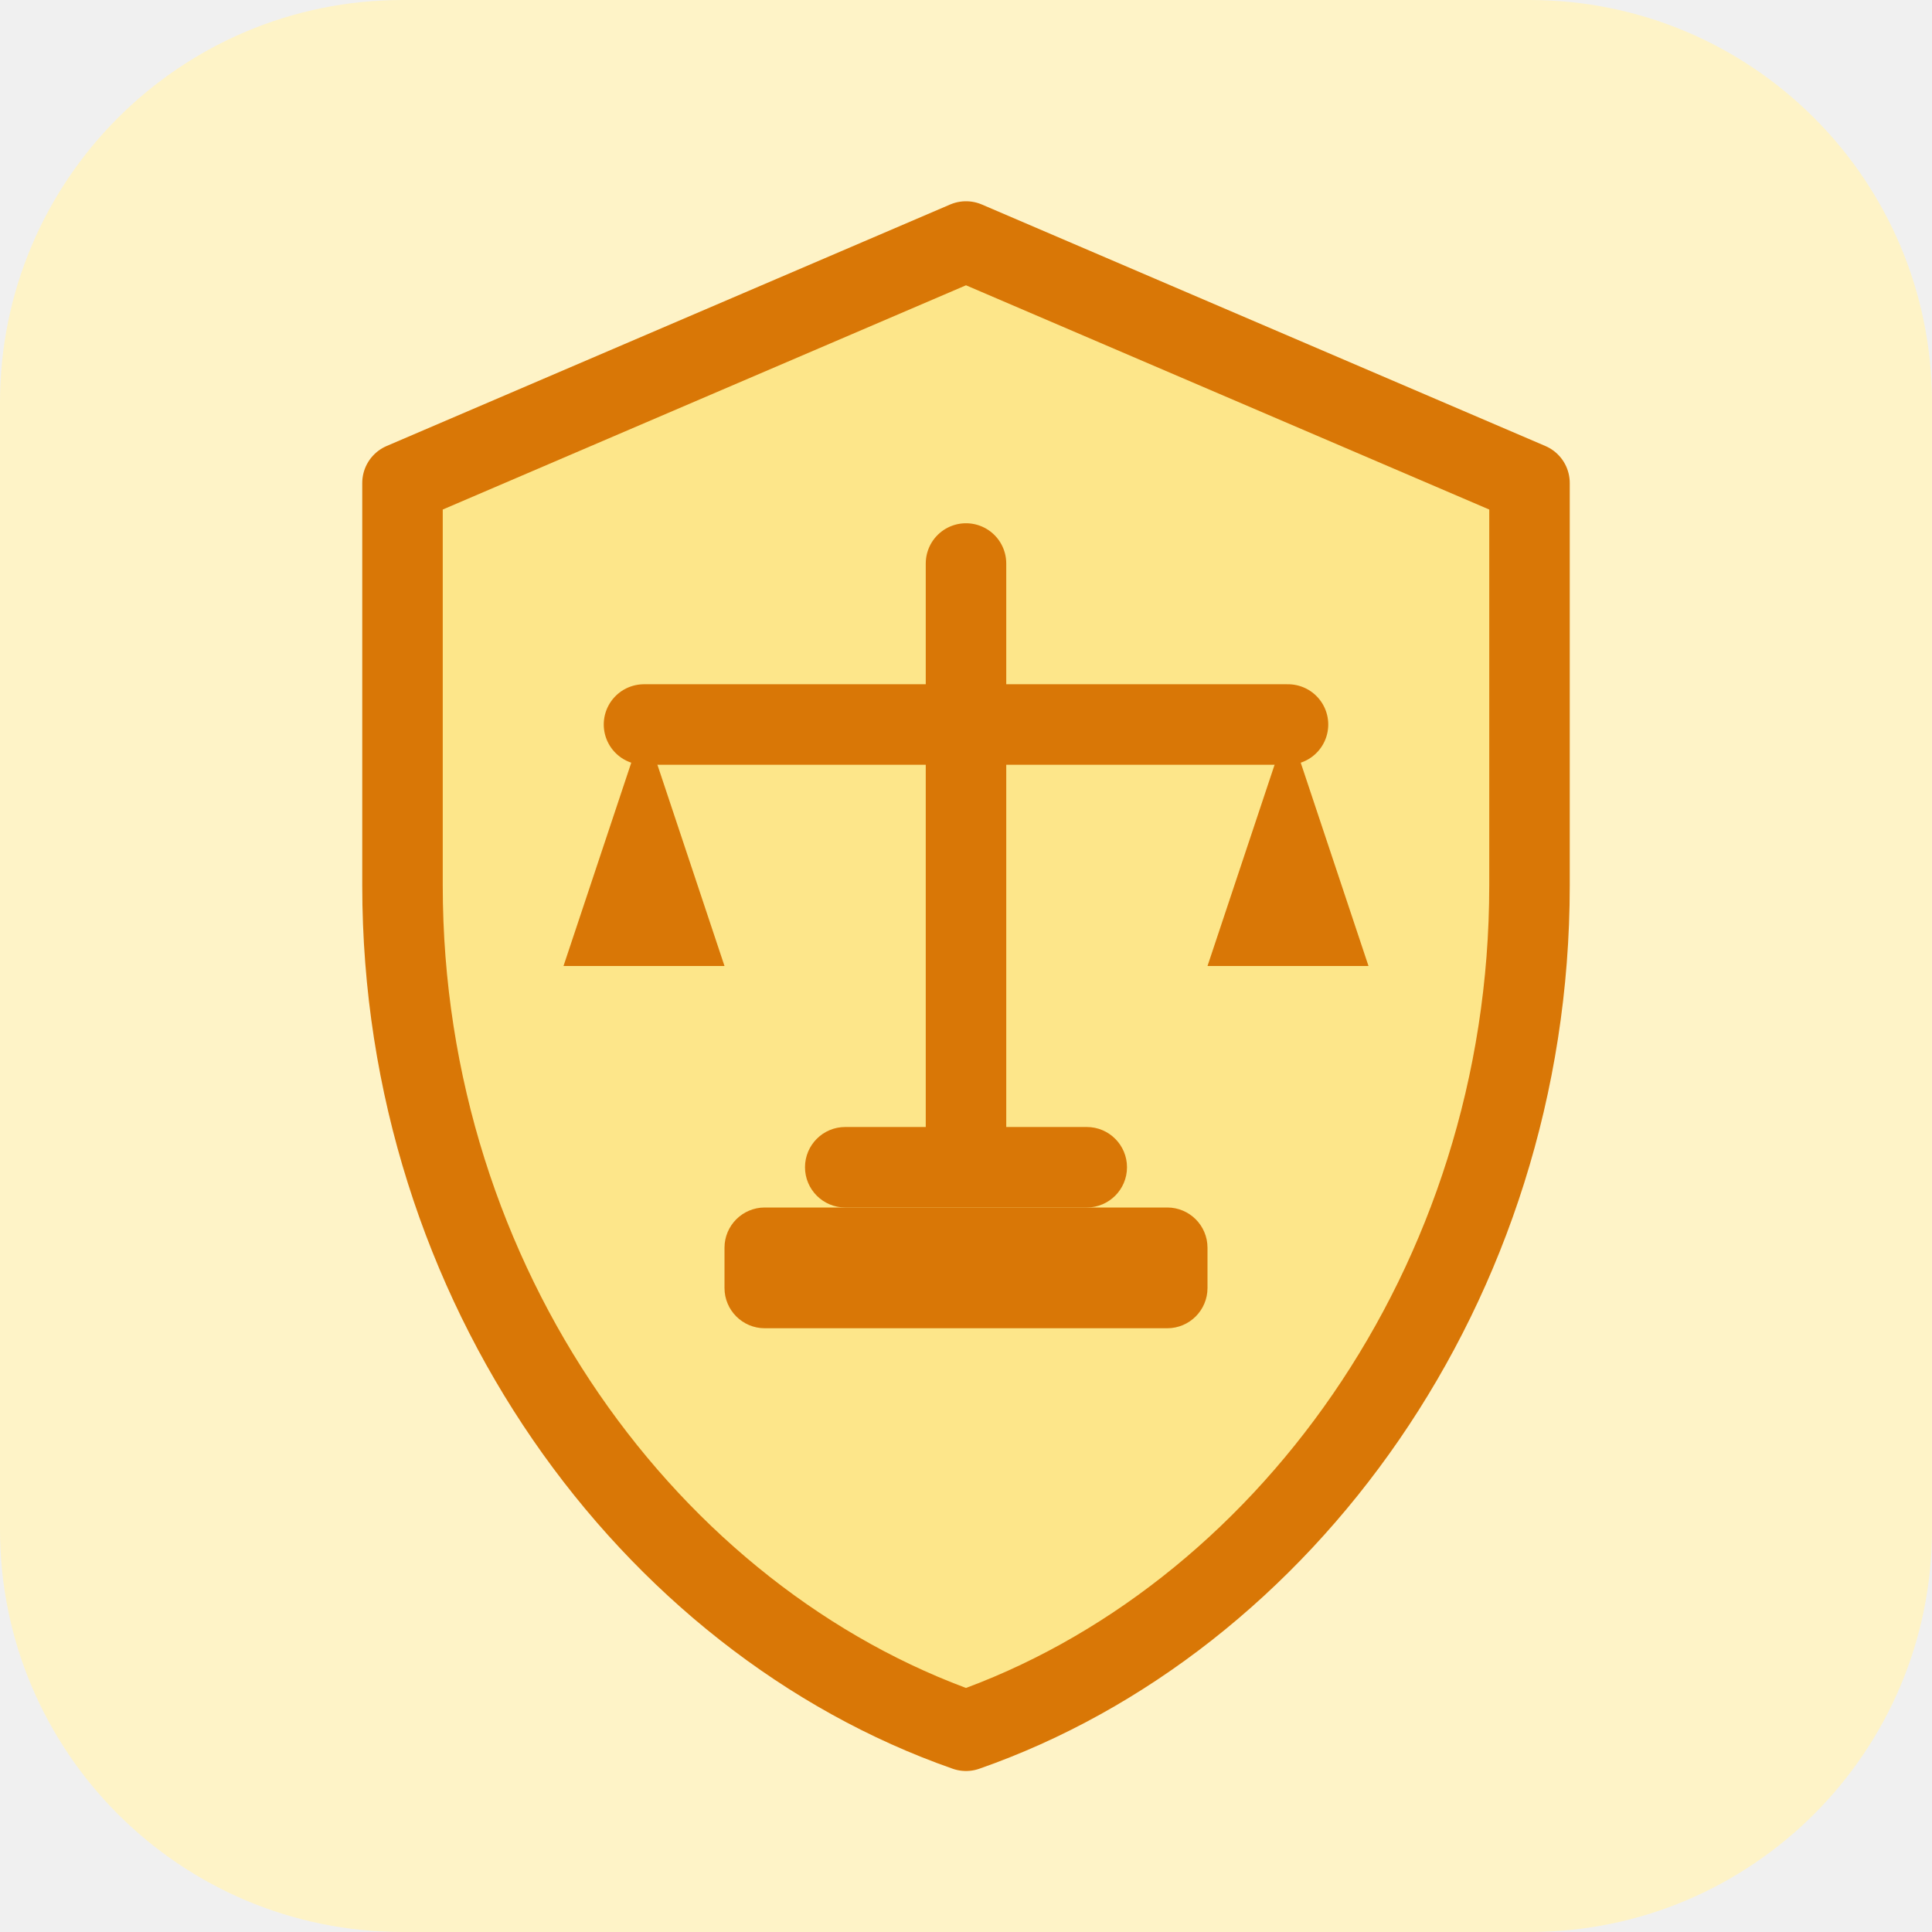
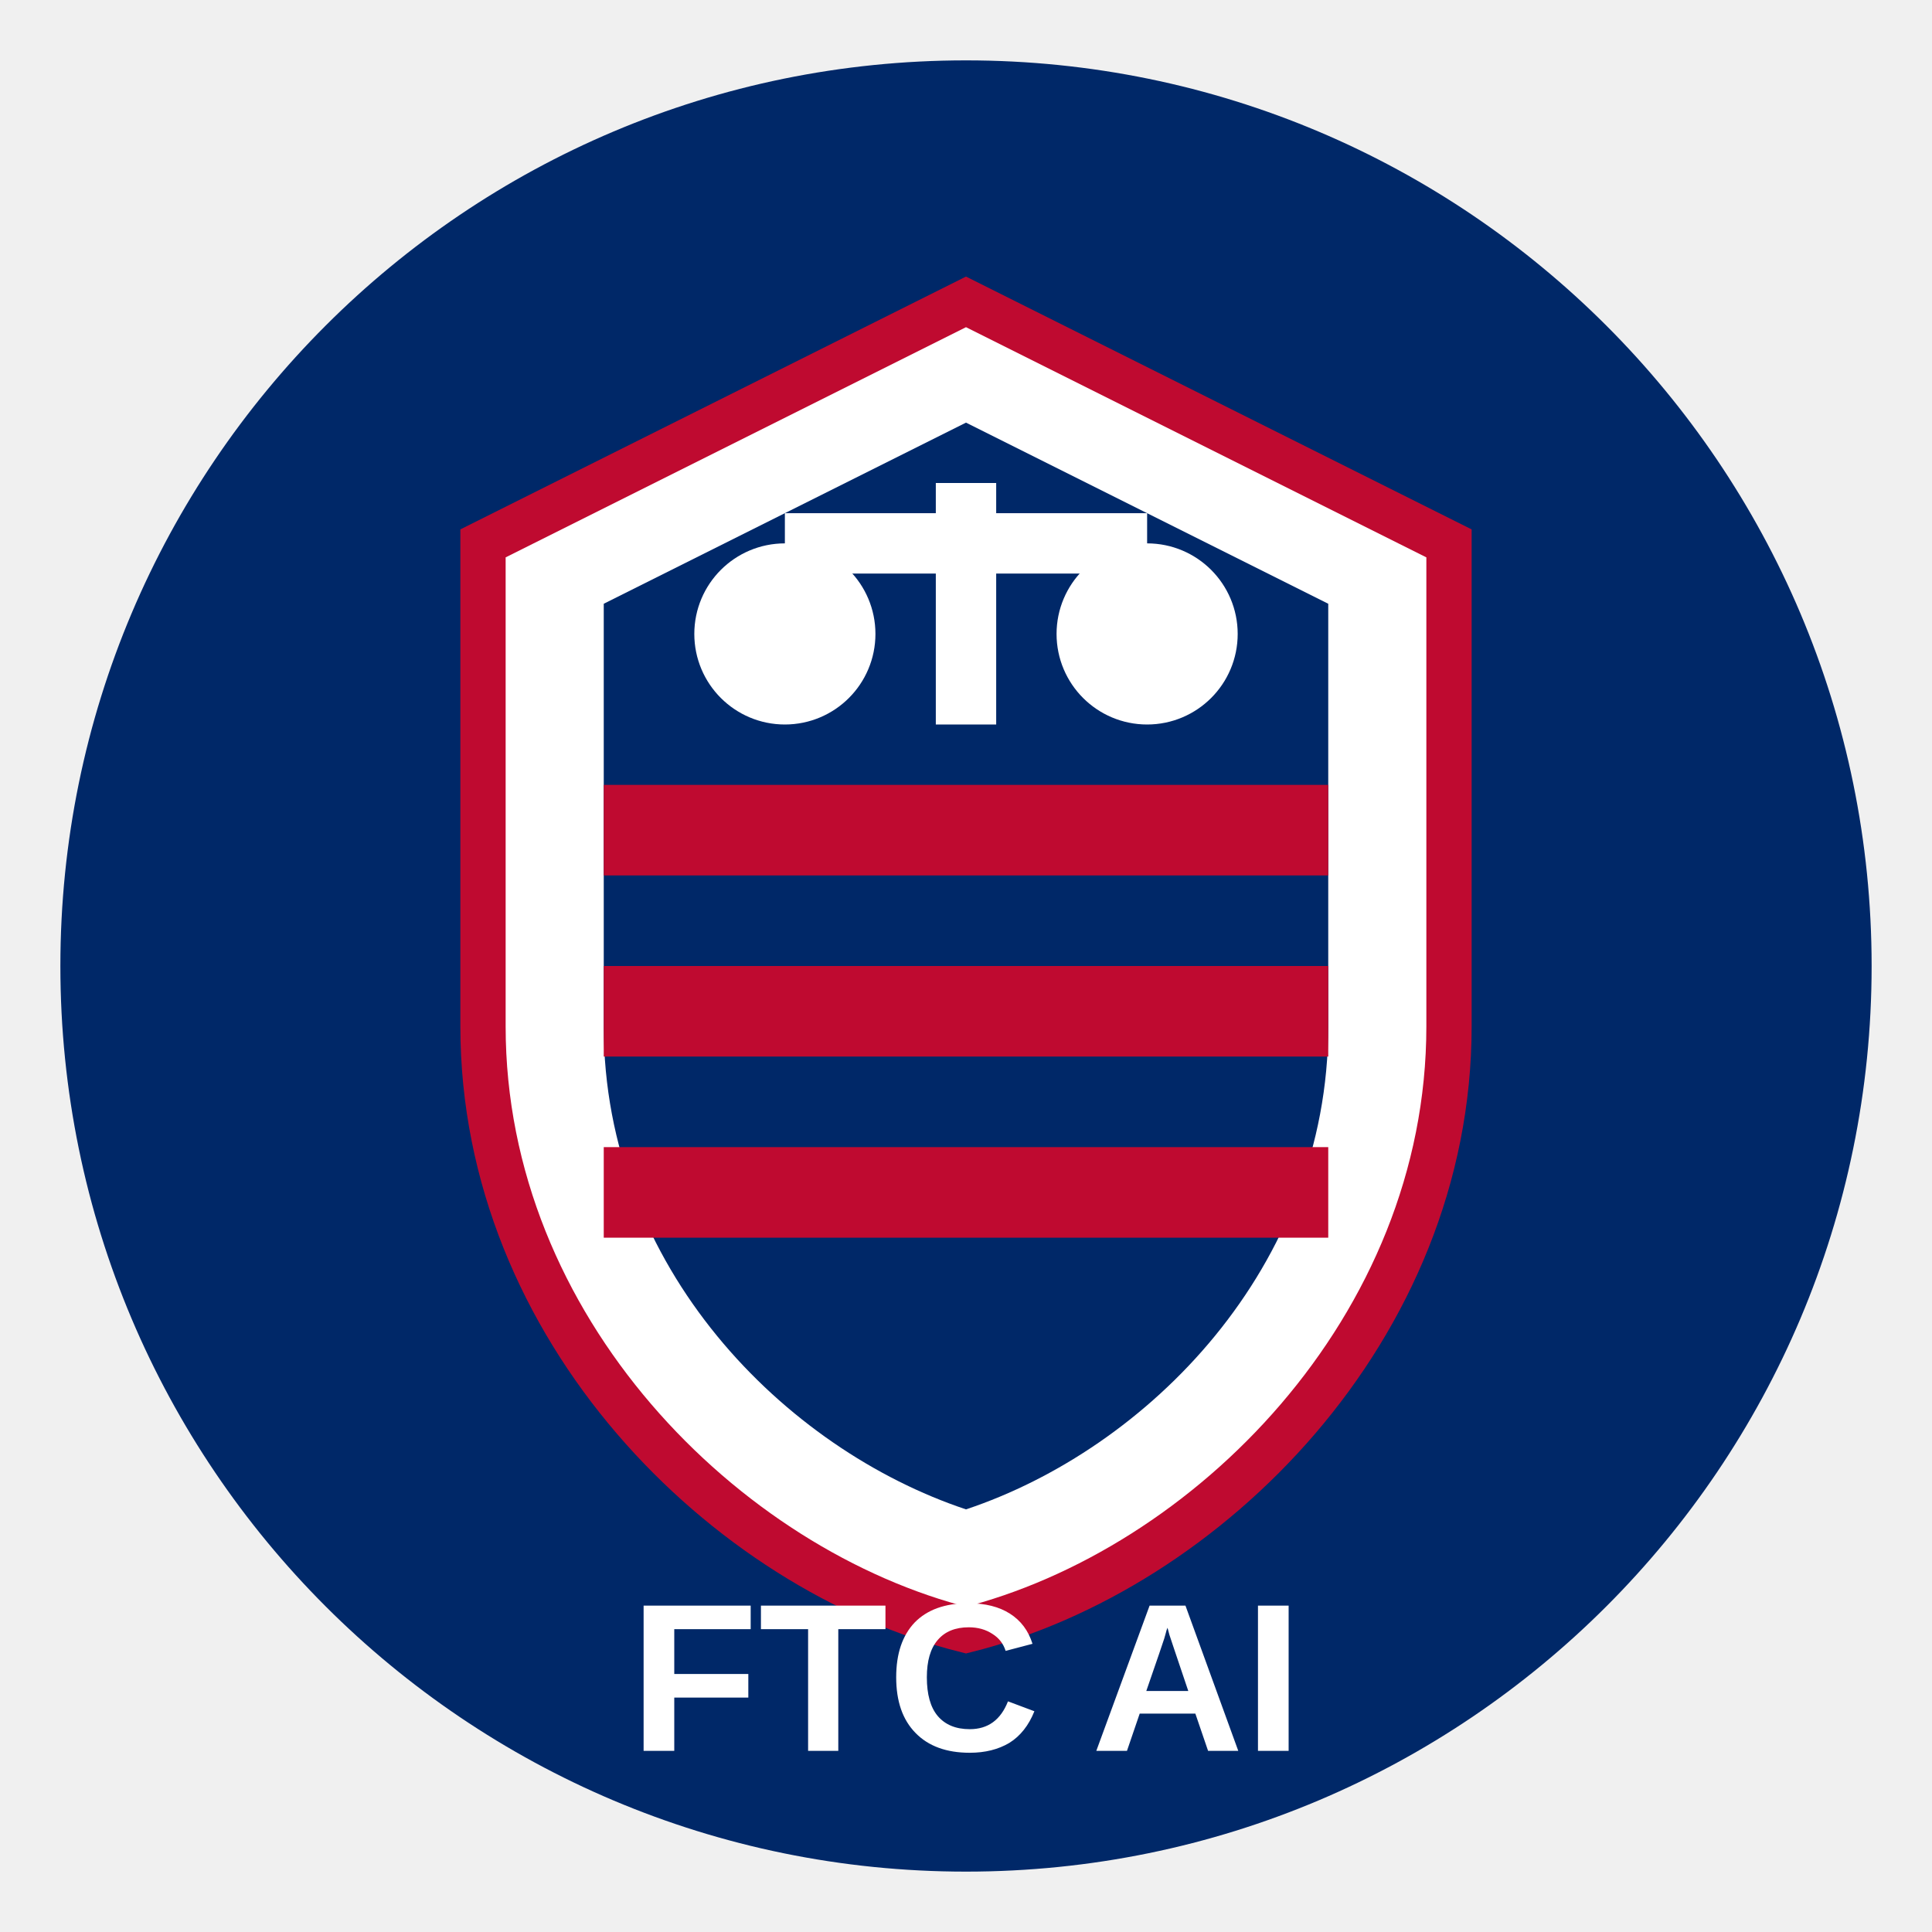
- <svg xmlns="http://www.w3.org/2000/svg" viewBox="0 0 48 48" fill="none">
-   <rect width="48" height="48" rx="10" fill="#FEF3C7" />
-   <path d="M24 6L38 12V22C38 31.94 31.84 40.26 24 43C16.16 40.26 10 31.94 10 22V12L24 6Z" fill="#FDE68A" stroke="#D97706" stroke-width="2" stroke-linejoin="round" />
-   <line x1="24" y1="14" x2="24" y2="28" stroke="#D97706" stroke-width="2" stroke-linecap="round" />
-   <line x1="16" y1="18" x2="32" y2="18" stroke="#D97706" stroke-width="2" stroke-linecap="round" />
-   <path d="M16 18L14 24H18L16 18Z" fill="#D97706" />
-   <path d="M32 18L30 24H34L32 18Z" fill="#D97706" />
-   <rect x="20" y="28" width="8" height="2" rx="1" fill="#D97706" />
-   <rect x="18" y="30" width="12" height="3" rx="1" fill="#D97706" />
+ <svg xmlns="http://www.w3.org/2000/svg" viewBox="0 0 64 64" fill="none">
+   <circle cx="32" cy="32" r="30" fill="#002868" />
+   <path d="M32 10 L48 18 L48 34 C48 44 40 52 32 54 C24 52 16 44 16 34 L16 18 Z" fill="#FFFFFF" stroke="#BF0A30" stroke-width="1.5" />
+   <path d="M32 14 L44 20 L44 34 C44 42 38 48 32 50 C26 48 20 42 20 34 L20 20 Z" fill="#002868" />
+   <rect x="20" y="26" width="24" height="3" fill="#BF0A30" />
+   <rect x="20" y="32" width="24" height="3" fill="#BF0A30" />
+   <rect x="20" y="38" width="24" height="3" fill="#BF0A30" />
+   <g stroke="#FFFFFF" stroke-width="2" fill="none">
+     <line x1="32" y1="16" x2="32" y2="24" />
+     <line x1="26" y1="18" x2="38" y2="18" />
+     <circle cx="26" cy="21" r="2" fill="#FFFFFF" />
+     <circle cx="38" cy="21" r="2" fill="#FFFFFF" />
+   </g>
+   <text x="32" y="58" font-family="Arial, sans-serif" font-size="7" font-weight="bold" fill="#FFFFFF" text-anchor="middle">FTC AI</text>
</svg>
